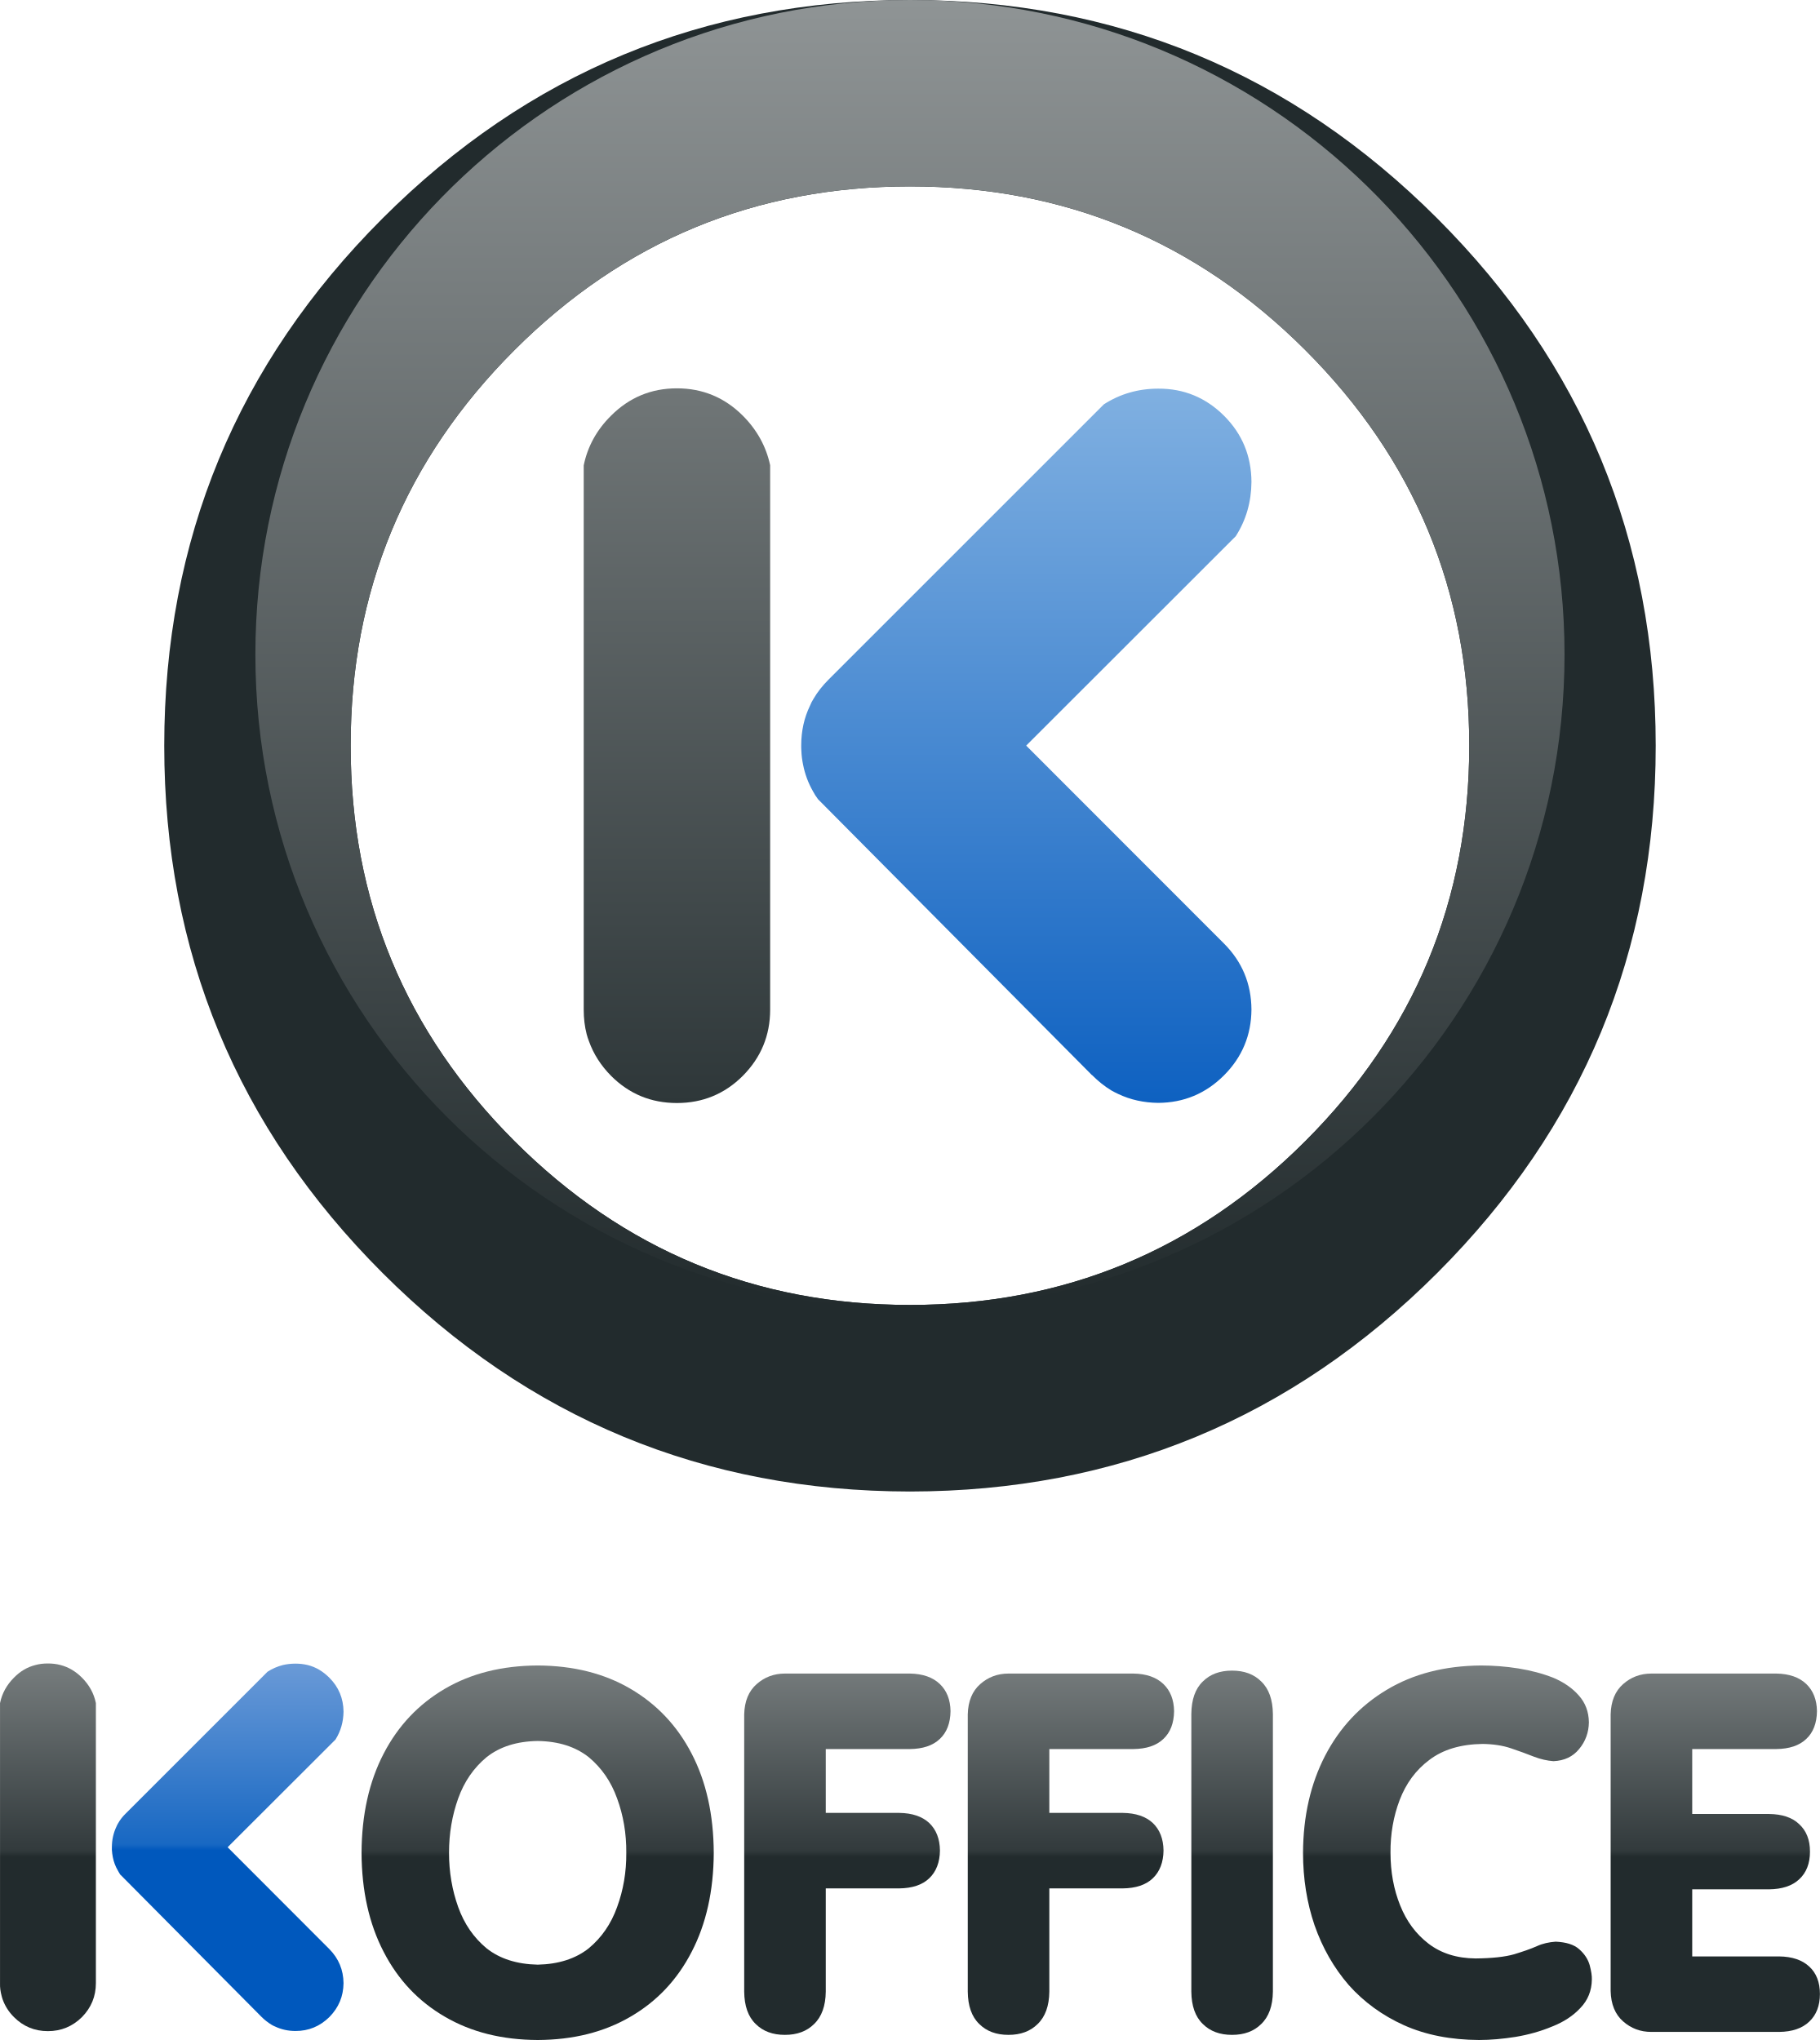
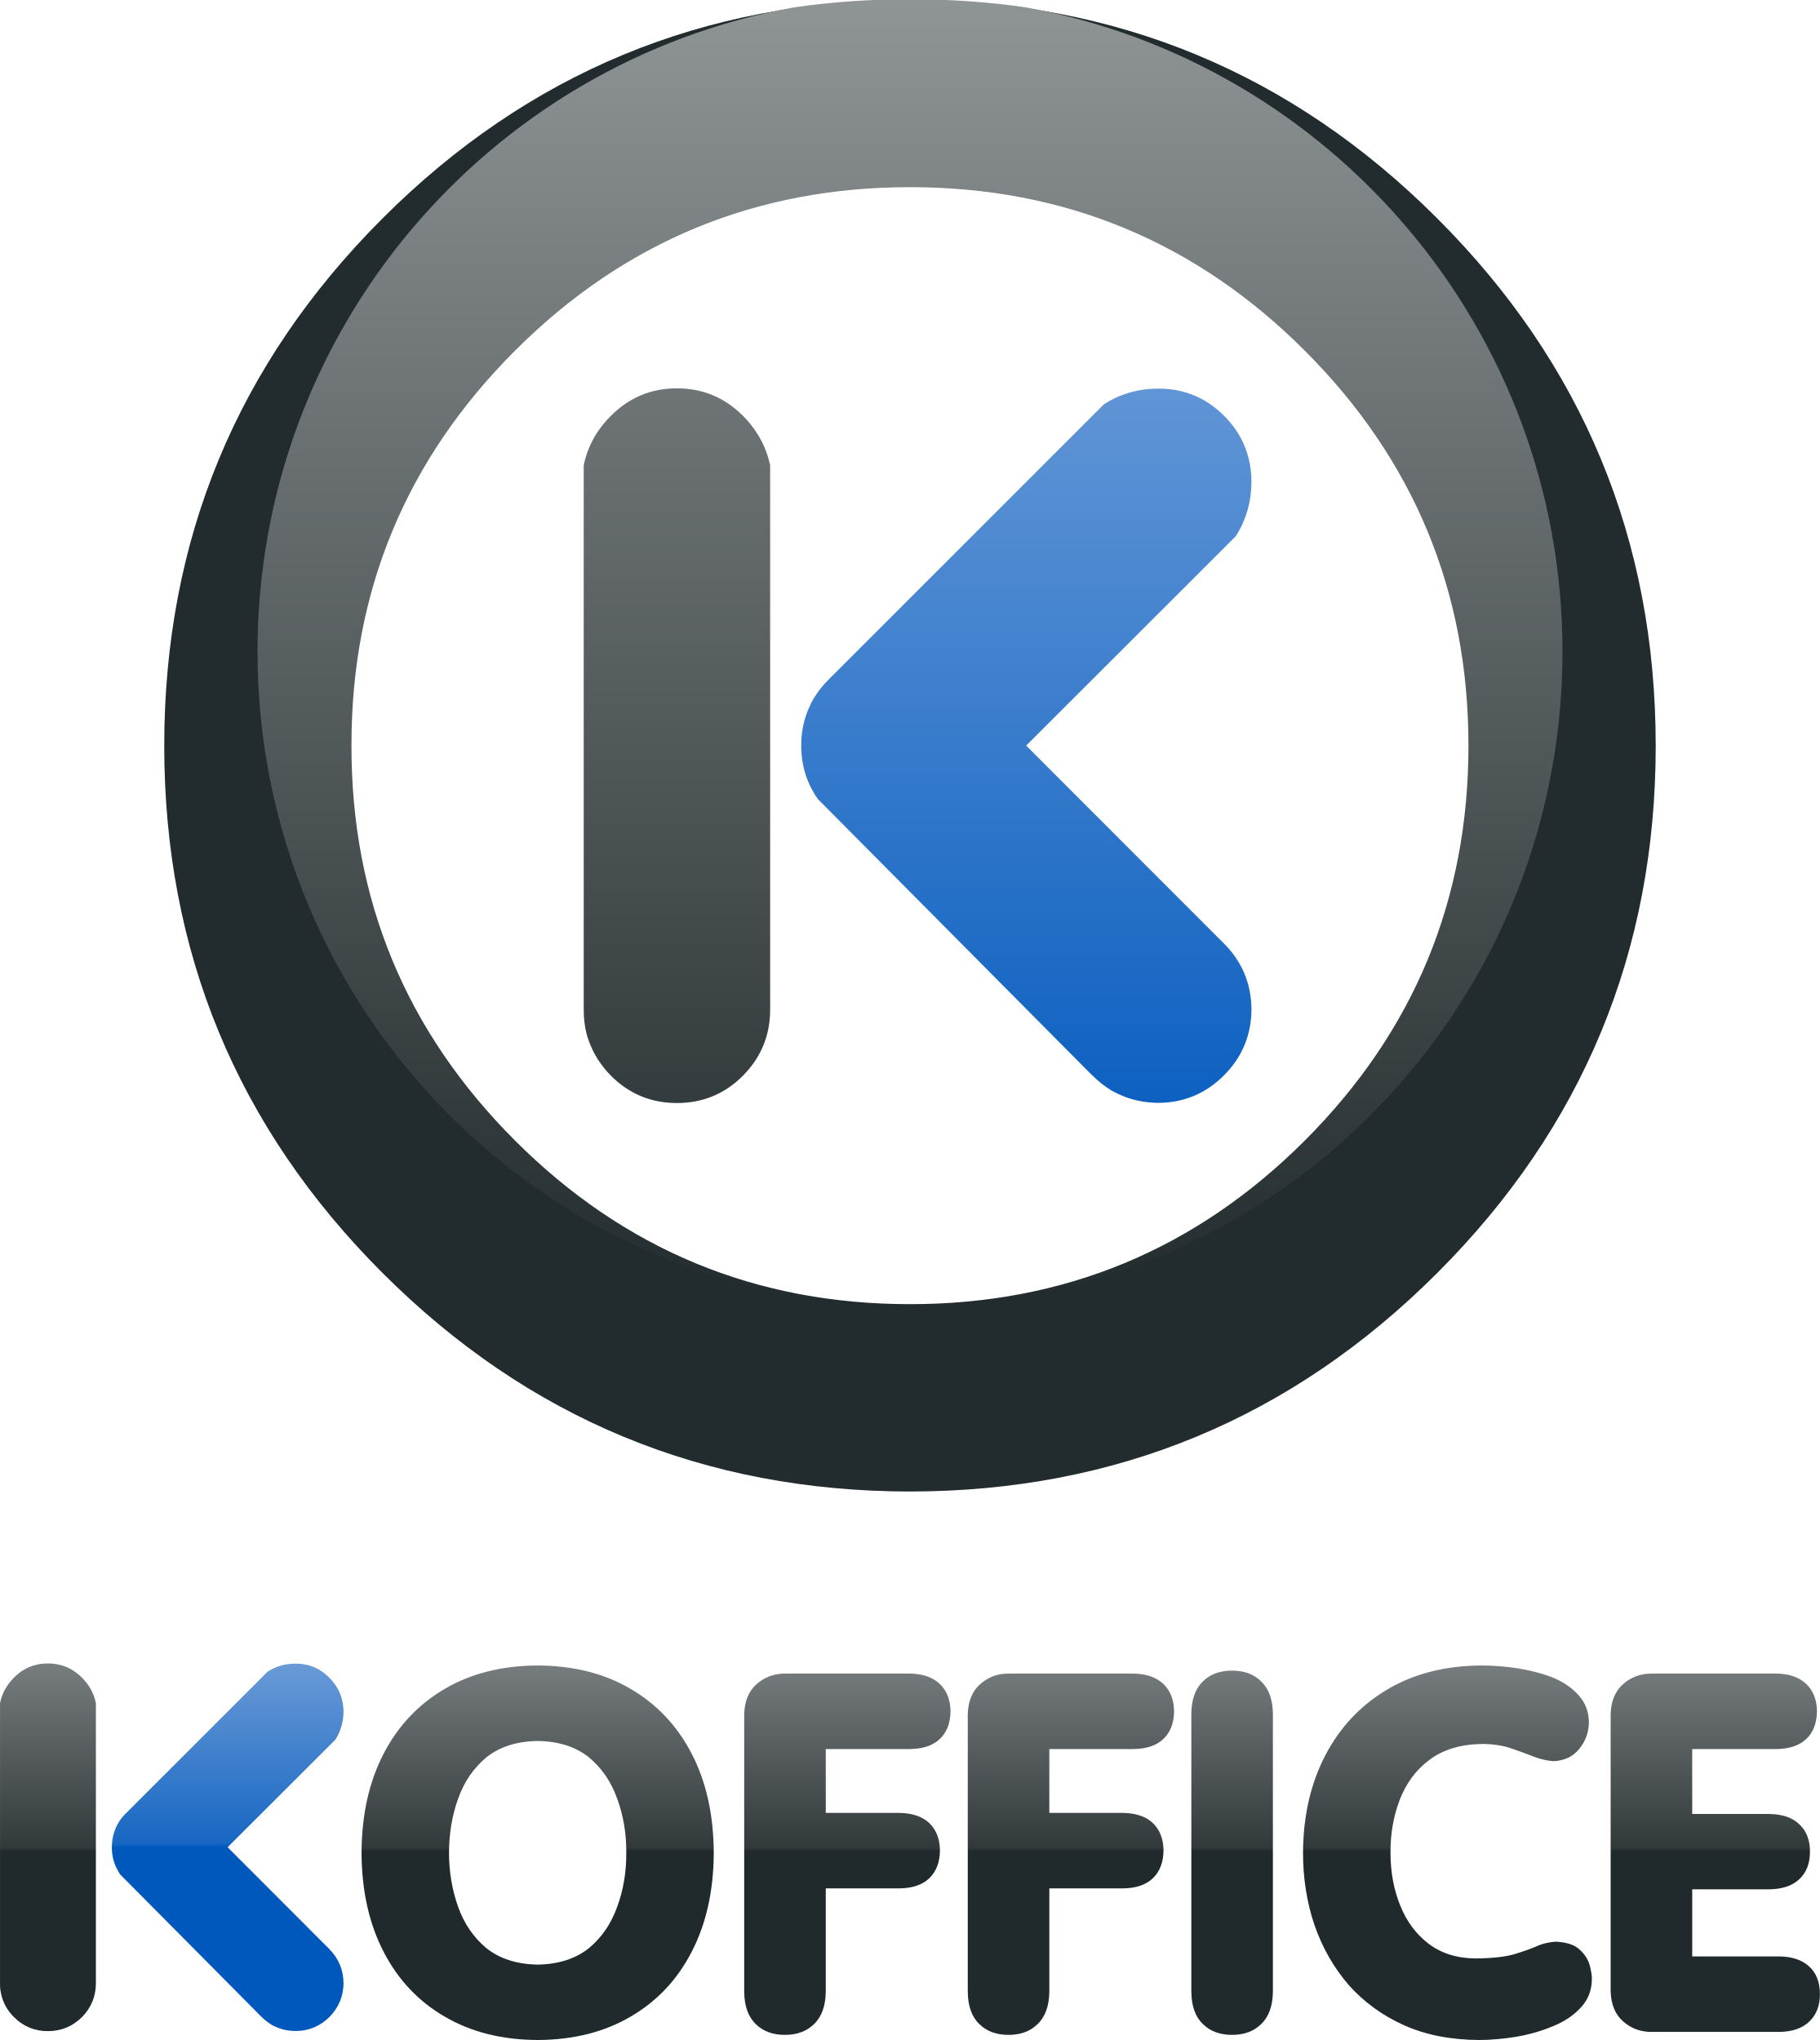
<svg xmlns="http://www.w3.org/2000/svg" xmlns:xlink="http://www.w3.org/1999/xlink" version="1.1" id="Layer_1" width="585.473" height="656.388" viewBox="0 0 585.473 656.388" overflow="visible" enable-background="new 0 0 585.473 656.388" xml:space="preserve">
  <defs id="defs28">
-     <linearGradient id="linearGradient3547">
-       <stop style="stop-color:#777d7e;stop-opacity:1" offset="0" id="stop3549" />
-       <stop id="stop3551" offset="0.493" style="stop-color:#323a3c;stop-opacity:1" />
-       <stop style="stop-color:#222b2d;stop-opacity:1" offset="0.51" id="stop3553" />
-       <stop style="stop-color:#222b2d;stop-opacity:1" offset="1" id="stop3555" />
+     <linearGradient id="linearGradient3367">
+       <stop id="stop3369" offset="0" style="stop-color:#0058bd;stop-opacity:1" />
+       <stop style="stop-color:#0058bd;stop-opacity:1" offset="0.5" id="stop3371" />
+       <stop style="stop-color:#1767c3;stop-opacity:1" offset="0.51" id="stop3373" />
+       <stop id="stop3375" offset="1" style="stop-color:#6a9ad7;stop-opacity:1" />
    </linearGradient>
-     <linearGradient gradientUnits="userSpaceOnUse" y2="656.679" x2="608.497" y1="533.843" x1="608.497" id="linearGradient3571" xlink:href="#linearGradient3565" />
-     <linearGradient gradientTransform="matrix(1.065147,0,0,1.065147,578.5521,109.0921)" gradientUnits="userSpaceOnUse" y2="-139.447" x2="-268.33" y1="293.098" x1="-268.33" id="linearGradient3488" xlink:href="#linearGradient3482" />
-     <linearGradient y2="-160" x2="292.741" y1="319.908" x1="292.741" gradientTransform="translate(0,100)" gradientUnits="userSpaceOnUse" id="linearGradient3467" xlink:href="#linearGradient3207" />
-     <linearGradient gradientTransform="translate(0,100)" y2="-160" x2="292.741" y1="319.908" x1="292.741" gradientUnits="userSpaceOnUse" id="linearGradient3459" xlink:href="#linearGradient3207" />
-     <linearGradient gradientUnits="userSpaceOnUse" y2="-160" x2="292.741" y1="319.908" x1="292.741" id="linearGradient3213" xlink:href="#linearGradient3207" />
-     <linearGradient id="linearGradient3191">
-       <stop id="stop3193" offset="0" style="stop-color:#3e4547;stop-opacity:1;" />
-       <stop id="stop3195" offset="1" style="stop-color:#3e4547;stop-opacity:0;" />
+     <linearGradient id="linearGradient3353">
+       <stop style="stop-color:#20292b;stop-opacity:1" offset="0" id="stop3355" />
+       <stop id="stop3363" offset="0.5" style="stop-color:#20292b;stop-opacity:1" />
+       <stop id="stop3361" offset="0.51" style="stop-color:#31393b;stop-opacity:1" />
+       <stop style="stop-color:#787d7f;stop-opacity:1" offset="1" id="stop3357" />
    </linearGradient>
-     <linearGradient id="linearGradient3207">
-       <stop id="stop3209" offset="0" style="stop-color:#283133;stop-opacity:1" />
-       <stop id="stop3211" offset="1" style="stop-color:#8f9495;stop-opacity:1" />
+     <linearGradient id="linearGradient3314">
+       <stop style="stop-color:#0e61c1;stop-opacity:1" offset="0" id="stop3316" />
+       <stop style="stop-color:#6095d6;stop-opacity:1" offset="1" id="stop3318" />
    </linearGradient>
-     <linearGradient id="linearGradient3482">
-       <stop id="stop3484" offset="0" style="stop-color:#222b2d;stop-opacity:1" />
-       <stop id="stop3486" offset="1" style="stop-color:#8f9495;stop-opacity:1" />
+     <linearGradient id="linearGradient3292">
+       <stop style="stop-color:#8f9495;stop-opacity:1" offset="0" id="stop3294" />
+       <stop style="stop-color:#222b2d;stop-opacity:1" offset="1" id="stop3296" />
    </linearGradient>
-     <linearGradient id="linearGradient3493">
-       <stop id="stop3495" offset="0" style="stop-color:#707677;stop-opacity:1" />
-       <stop id="stop3497" offset="1" style="stop-color:#2e3739;stop-opacity:1" />
-     </linearGradient>
-     <linearGradient id="linearGradient3505">
-       <stop id="stop3507" offset="0" style="stop-color:#0e61c1;stop-opacity:1" />
-       <stop id="stop3509" offset="1" style="stop-color:#80b0e1;stop-opacity:1" />
-     </linearGradient>
-     <linearGradient id="linearGradient3565">
-       <stop id="stop3567" offset="0" style="stop-color:#777d7e;stop-opacity:1" />
-       <stop style="stop-color:#323a3c;stop-opacity:1" offset="0.493" id="stop3583" />
-       <stop id="stop3585" offset="0.51" style="stop-color:#222b2d;stop-opacity:1" />
-       <stop id="stop3569" offset="1" style="stop-color:#222b2d;stop-opacity:0;" />
-     </linearGradient>
-     <linearGradient id="linearGradient3613">
-       <stop style="stop-color:#0058bd;stop-opacity:1" offset="0" id="stop3615" />
-       <stop id="stop3617" offset="0.493" style="stop-color:#0058bd;stop-opacity:1" />
-       <stop style="stop-color:#1868c3;stop-opacity:1" offset="0.51" id="stop3619" />
-       <stop style="stop-color:#6a9ad7;stop-opacity:1" offset="1" id="stop3621" />
-     </linearGradient>
-     <linearGradient xlink:href="#linearGradient3482" id="linearGradient2696" gradientUnits="userSpaceOnUse" gradientTransform="matrix(1.065147,0,0,1.065147,-33.92727,87.96376)" x1="-268.337" y1="292.978" x2="-268.337" y2="-102.42" />
-     <linearGradient xlink:href="#linearGradient3613" id="linearGradient2712" gradientUnits="userSpaceOnUse" x1="73.254" y1="653.49" x2="73.254" y2="535.286" gradientTransform="translate(-612.4794,-21.12836)" />
-     <linearGradient xlink:href="#linearGradient3493" id="linearGradient2715" gradientUnits="userSpaceOnUse" x1="217.771" y1="124.95" x2="217.771" y2="354.908" gradientTransform="translate(-612.4794,-21.12836)" />
-     <linearGradient xlink:href="#linearGradient3505" id="linearGradient2718" gradientUnits="userSpaceOnUse" x1="324.157" y1="356.804" x2="324.157" y2="125.457" gradientTransform="translate(-612.4794,-21.12836)" />
-     <linearGradient xlink:href="#linearGradient3482" id="linearGradient3504" gradientUnits="userSpaceOnUse" x1="502.151" y1="419.75" x2="502.151" y2="1.409" gradientTransform="matrix(1.006734,0,0,1.006734,-212.7914,-1.418043)" />
-     <linearGradient xlink:href="#linearGradient3547" id="linearGradient3522" x1="277.882" y1="535.236" x2="277.882" y2="657.295" gradientUnits="userSpaceOnUse" />
-     <linearGradient xlink:href="#linearGradient3565" id="linearGradient3524" gradientUnits="userSpaceOnUse" x1="608.497" y1="533.843" x2="608.497" y2="656.679" />
-     <linearGradient xlink:href="#linearGradient3565" id="linearGradient3527" gradientUnits="userSpaceOnUse" x1="608.497" y1="533.843" x2="608.497" y2="656.679" gradientTransform="translate(-612.4794,-21.12836)" />
-     <linearGradient xlink:href="#linearGradient3565" id="linearGradient3530" gradientUnits="userSpaceOnUse" x1="608.497" y1="533.843" x2="608.497" y2="656.679" gradientTransform="translate(-612.4794,-21.12836)" />
-     <linearGradient xlink:href="#linearGradient3565" id="linearGradient3533" gradientUnits="userSpaceOnUse" x1="608.497" y1="533.843" x2="608.497" y2="656.679" gradientTransform="translate(-612.4794,-21.12836)" />
-     <linearGradient xlink:href="#linearGradient3565" id="linearGradient3536" gradientUnits="userSpaceOnUse" x1="396.374" y1="537.535" x2="396.374" y2="654.738" gradientTransform="translate(-612.4794,-21.12836)" />
-     <linearGradient xlink:href="#linearGradient3565" id="linearGradient3539" gradientUnits="userSpaceOnUse" x1="608.497" y1="533.843" x2="608.497" y2="656.679" gradientTransform="translate(-612.4794,-21.12836)" />
-     <linearGradient xlink:href="#linearGradient3565" id="linearGradient3542" gradientUnits="userSpaceOnUse" x1="608.497" y1="533.843" x2="608.497" y2="656.679" gradientTransform="translate(-612.4794,-21.12836)" />
-     <linearGradient xlink:href="#linearGradient3565" id="linearGradient3545" gradientUnits="userSpaceOnUse" x1="608.497" y1="533.843" x2="608.497" y2="656.679" gradientTransform="translate(-612.4794,-21.12836)" />
-     <linearGradient xlink:href="#linearGradient3505" id="linearGradient3563" x1="303.46" y1="354.86" x2="303.46" y2="125.05" gradientUnits="userSpaceOnUse" />
-     <linearGradient xlink:href="#linearGradient3493" id="linearGradient3572" x1="217.771" y1="124.95" x2="217.771" y2="354.908" gradientUnits="userSpaceOnUse" />
-     <linearGradient xlink:href="#linearGradient3613" id="linearGradient3580" x1="86.482" y1="653.767" x2="86.482" y2="535.286" gradientUnits="userSpaceOnUse" />
+     <linearGradient xlink:href="#linearGradient3292" id="linearGradient3312" x1="294.961" y1="-0.006" x2="294.961" y2="421.222" gradientUnits="userSpaceOnUse" />
+     <linearGradient xlink:href="#linearGradient3314" id="linearGradient3320" x1="317.724" y1="353.604" x2="317.724" y2="125.048" gradientUnits="userSpaceOnUse" />
+     <linearGradient xlink:href="#linearGradient3292" id="linearGradient3322" gradientUnits="userSpaceOnUse" x1="292.75" y1="-2.8303274e-14" x2="292.75" y2="420.031" gradientTransform="translate(-1.1012705e-5,7.1270215e-8)" />
+     <linearGradient xlink:href="#linearGradient3292" id="linearGradient3332" x1="292.75" y1="7.1270186e-08" x2="292.75" y2="420.031" gradientUnits="userSpaceOnUse" />
+     <linearGradient xlink:href="#linearGradient3353" id="linearGradient3359" x1="232.977" y1="656.388" x2="232.977" y2="534.974" gradientUnits="userSpaceOnUse" />
+     <linearGradient xlink:href="#linearGradient3367" id="linearGradient3365" x1="68.39" y1="653.49" x2="68.39" y2="535.186" gradientUnits="userSpaceOnUse" />
  </defs>
  <path style="fill:#222b2d;fill-opacity:1" id="path5" d="M 532.645,239.954 C 532.645,173.681 509.204,117.103 462.373,70.272 C 415.542,23.441 358.964,0 292.741,0 C 226.467,0 169.89,23.441 123.059,70.272 C 76.227,117.103 52.837,173.681 52.837,239.954 C 52.837,306.178 76.228,362.755 123.059,409.586 C 169.89,456.418 226.468,479.858 292.741,479.908 C 358.964,479.858 415.541,456.417 462.372,409.586 C 509.203,362.755 532.645,306.178 532.645,239.954 L 532.645,239.954 z M 292.741,59.976 C 342.37,59.976 384.804,77.519 419.94,112.655 C 455.076,147.791 472.669,190.224 472.669,239.904 C 472.669,289.584 455.076,332.017 419.94,367.153 C 384.804,402.289 342.371,419.882 292.741,419.882 C 243.061,419.882 200.628,402.289 165.492,367.153 C 130.356,332.017 112.763,289.584 112.813,239.904 C 112.763,190.224 130.356,147.791 165.492,112.655 C 200.627,77.519 243.061,59.976 292.741,59.976 L 292.741,59.976 z" />
-   <path style="fill:url(#linearGradient3563);fill-opacity:1" id="path7" d="M 355.115,130.098 L 266.651,218.562 C 266.651,218.562 266.651,218.562 266.601,218.612 C 264.652,220.561 263.002,222.61 261.703,224.86 C 261.253,225.56 260.903,226.259 260.603,227.009 C 258.704,230.907 257.754,235.206 257.754,239.854 C 257.754,240.404 257.754,241.004 257.804,241.554 C 257.854,243.103 258.054,244.602 258.354,246.052 C 258.954,249.101 260.003,251.9 261.502,254.549 C 261.952,255.399 262.502,256.298 263.151,257.148 L 351.265,345.913 L 351.315,345.913 C 351.315,345.913 351.315,345.913 351.365,345.963 C 353.314,347.912 355.364,349.562 357.613,350.911 C 358.312,351.31 359.012,351.66 359.762,352.01 C 363.66,353.86 367.958,354.81 372.607,354.86 C 380.853,354.81 387.901,351.861 393.749,346.013 C 399.597,340.165 402.545,333.068 402.596,324.822 C 402.545,316.525 399.597,309.428 393.749,303.58 C 393.699,303.53 393.699,303.53 393.699,303.53 L 330.124,239.905 L 397.547,172.532 C 400.896,167.284 402.545,161.486 402.596,155.039 C 402.545,146.742 399.647,139.645 393.799,133.797 C 387.951,127.949 380.854,125.001 372.608,125.051 C 366.161,125.05 360.313,126.75 355.115,130.098 L 355.115,130.098 z" />
-   <path style="fill:url(#linearGradient3572);fill-opacity:1" id="path9" d="M 187.783,149.74 L 187.783,149.69 L 187.783,324.77 C 187.783,324.82 187.783,324.82 187.783,324.87 C 187.783,327.619 188.083,330.267 188.733,332.766 C 188.933,333.516 189.183,334.316 189.483,335.066 C 190.932,339.114 193.281,342.812 196.58,346.161 C 202.428,352.009 209.475,354.908 217.771,354.908 C 226.018,354.908 233.115,352.009 238.963,346.161 C 244.811,340.264 247.759,333.167 247.759,324.87 C 247.759,324.82 247.759,324.82 247.759,324.77 L 247.759,149.69 C 246.459,143.642 243.51,138.294 238.963,133.746 C 233.115,127.898 226.018,124.95 217.771,124.95 C 209.475,124.95 202.427,127.899 196.58,133.746 C 191.981,138.295 189.032,143.643 187.783,149.74 L 187.783,149.74 z" />
-   <path style="fill:url(#linearGradient3580);fill-opacity:1" id="path11" d="M 95.07,535.286 C 93.671,535.286 92.321,535.435 91.022,535.735 C 89.272,536.185 87.623,536.885 86.074,537.884 L 40.542,583.416 L 40.592,583.416 L 40.542,583.416 C 39.493,584.415 38.643,585.515 37.993,586.664 C 37.793,587.015 37.593,587.364 37.443,587.764 C 36.493,589.763 35.993,591.962 35.993,594.362 C 35.993,594.612 35.993,594.912 35.993,595.212 C 36.043,596.012 36.143,596.812 36.293,597.561 C 36.593,599.111 37.143,600.56 37.942,601.91 C 38.192,602.36 38.442,602.809 38.742,603.26 L 38.792,603.26 L 84.124,648.942 L 84.124,648.892 L 84.124,648.942 C 85.124,649.942 86.223,650.792 87.373,651.491 C 87.723,651.691 88.073,651.891 88.473,652.041 C 90.473,652.991 92.672,653.49 95.071,653.49 C 99.319,653.49 102.918,651.991 105.967,648.992 C 108.966,645.943 110.465,642.345 110.515,638.096 C 110.465,633.848 108.966,630.2 105.967,627.151 L 105.917,627.101 L 73.23,594.364 L 107.916,559.728 C 109.615,557.029 110.465,554.03 110.515,550.731 C 110.465,546.483 108.966,542.835 105.967,539.835 C 103.918,537.786 101.619,536.387 98.97,535.736 C 97.719,535.436 96.419,535.286 95.07,535.286 L 95.07,535.286 z" />
-   <g id="g3507" style="fill-opacity:1;fill:url(#linearGradient3522)">
-     <path d="M 26.347,539.784 C 24.298,537.735 21.999,536.386 19.45,535.735 C 18.151,535.385 16.802,535.236 15.402,535.236 C 14.003,535.236 12.653,535.385 11.404,535.735 C 8.805,536.385 6.506,537.735 4.507,539.784 C 2.158,542.133 0.659,544.832 0.009,547.98 L 0.009,638.094 C -0.041,639.493 0.159,640.843 0.509,642.143 C 0.609,642.542 0.709,642.943 0.859,643.342 C 1.609,645.441 2.808,647.34 4.507,649.039 C 7.506,652.038 11.154,653.538 15.403,653.538 C 19.652,653.538 23.3,652.038 26.349,649.039 C 29.348,645.99 30.847,642.342 30.847,638.094 L 30.847,547.98 C 30.196,544.832 28.696,542.133 26.347,539.784 L 26.347,539.784 z" id="path13" style="fill:url(#linearGradient3522);fill-opacity:1.0" />
-     <path d="M 581.075,541.833 C 578.825,539.685 575.577,538.534 571.429,538.484 L 531.245,538.484 C 527.696,538.484 524.697,539.633 522.148,541.882 C 519.599,544.132 518.25,547.38 518.149,551.628 L 518.149,640.643 C 518.25,644.892 519.599,648.14 522.148,650.389 C 524.697,652.638 527.696,653.787 531.245,653.787 L 572.378,653.787 C 576.526,653.737 579.775,652.638 582.024,650.489 C 584.323,648.34 585.472,645.341 585.472,641.593 C 585.472,637.794 584.323,634.845 582.024,632.746 C 579.775,630.646 576.526,629.547 572.378,629.497 L 544.39,629.497 L 544.39,607.906 L 569.13,607.906 C 573.278,607.855 576.526,606.806 578.776,604.707 C 581.126,602.558 582.275,599.56 582.275,595.761 C 582.275,592.013 581.126,589.064 578.776,586.914 C 576.527,584.766 573.279,583.716 569.13,583.666 L 544.39,583.666 L 544.39,562.774 L 571.429,562.774 C 575.577,562.723 578.825,561.674 581.075,559.525 C 583.324,557.425 584.473,554.427 584.523,550.579 C 584.474,546.932 583.324,543.982 581.075,541.833 L 581.075,541.833 z" id="path15" style="fill:url(#linearGradient3522);fill-opacity:1.0" />
-     <path d="M 499.707,539.834 C 496.259,538.484 492.51,537.485 488.462,536.835 C 484.413,536.186 480.365,535.886 476.366,535.886 C 464.721,535.986 454.625,538.585 446.079,543.733 C 437.582,548.831 430.984,555.879 426.286,564.924 C 421.639,573.921 419.239,584.317 419.189,596.161 C 419.189,604.508 420.438,612.255 422.887,619.452 C 425.436,626.749 429.085,633.146 433.883,638.694 C 438.731,644.142 444.679,648.49 451.676,651.639 C 458.723,654.787 466.77,656.337 475.816,656.387 C 479.515,656.387 483.414,656.036 487.562,655.387 C 491.709,654.688 495.659,653.588 499.357,652.038 C 503.055,650.589 506.104,648.59 508.454,646.041 C 510.803,643.592 512.053,640.543 512.102,636.944 C 512.152,635.745 511.902,634.195 511.402,632.296 C 510.852,630.397 509.753,628.697 508.053,627.198 C 506.404,625.698 503.855,624.899 500.456,624.749 C 498.307,624.899 496.258,625.349 494.408,626.198 C 492.509,627.048 490.06,627.897 487.111,628.798 C 484.162,629.648 480.013,630.097 474.716,630.148 C 468.668,630.097 463.62,628.499 459.571,625.4 C 455.523,622.3 452.474,618.203 450.425,613.054 C 448.376,607.956 447.326,602.309 447.326,596.16 C 447.276,590.113 448.276,584.415 450.275,579.167 C 452.324,573.819 455.472,569.521 459.821,566.272 C 464.219,562.923 469.917,561.224 476.965,561.125 C 480.363,561.175 483.412,561.624 486.061,562.524 C 488.71,563.423 491.209,564.323 493.458,565.222 C 495.657,566.072 497.756,566.522 499.755,566.672 C 503.254,566.522 506.003,565.222 508.002,562.774 C 510.051,560.325 511.101,557.425 511.15,554.177 C 511.1,550.728 510.001,547.879 507.902,545.531 C 505.854,543.183 503.106,541.283 499.707,539.834 L 499.707,539.834 z" id="path17" style="fill:url(#linearGradient3522);fill-opacity:1.0" />
-     <path d="M 409.493,551.479 C 409.443,546.88 408.194,543.382 405.745,541.033 C 403.395,538.684 400.247,537.535 396.349,537.535 C 392.451,537.535 389.302,538.684 386.953,541.033 C 384.504,543.383 383.305,546.881 383.255,551.479 L 383.255,640.843 C 383.305,645.391 384.504,648.89 386.953,651.239 C 389.303,653.589 392.451,654.738 396.349,654.738 C 400.247,654.738 403.396,653.589 405.745,651.239 C 408.194,648.89 409.443,645.391 409.493,640.843 L 409.493,551.479 L 409.493,551.479 z" id="path19" style="fill:url(#linearGradient3522);fill-opacity:1.0" />
-     <path d="M 374.258,541.833 C 372.009,539.685 368.76,538.534 364.612,538.484 L 324.428,538.484 C 320.879,538.484 317.88,539.633 315.331,541.882 C 312.782,544.132 311.433,547.38 311.333,551.628 L 311.333,640.843 C 311.383,645.391 312.582,648.89 315.031,651.239 C 317.38,653.589 320.529,654.738 324.427,654.738 C 328.325,654.738 331.474,653.589 333.823,651.239 C 336.272,648.89 337.522,645.391 337.572,640.843 L 337.572,607.607 L 361.213,607.607 C 365.361,607.556 368.609,606.507 370.859,604.358 C 373.109,602.209 374.258,599.21 374.308,595.412 C 374.258,591.663 373.109,588.715 370.859,586.565 C 368.61,584.465 365.362,583.367 361.213,583.316 L 337.572,583.316 L 337.572,562.775 L 364.611,562.775 C 368.759,562.724 372.008,561.675 374.257,559.526 C 376.506,557.426 377.655,554.428 377.705,550.58 C 377.656,546.932 376.507,543.982 374.258,541.833 L 374.258,541.833 z" id="path21" style="fill:url(#linearGradient3522);fill-opacity:1.0" />
-     <path d="M 302.336,541.833 C 300.087,539.685 296.839,538.534 292.69,538.484 L 252.506,538.484 C 248.957,538.484 245.959,539.633 243.409,541.882 C 240.86,544.132 239.511,547.38 239.411,551.628 L 239.411,640.843 C 239.461,645.391 240.661,648.89 243.109,651.239 C 245.458,653.589 248.607,654.738 252.505,654.738 C 256.403,654.738 259.552,653.589 261.901,651.239 C 264.35,648.89 265.6,645.391 265.65,640.843 L 265.65,607.607 L 289.291,607.607 C 293.439,607.556 296.687,606.507 298.937,604.358 C 301.187,602.209 302.335,599.21 302.386,595.412 C 302.335,591.663 301.186,588.715 298.937,586.565 C 296.688,584.465 293.439,583.367 289.291,583.316 L 265.65,583.316 L 265.65,562.775 L 292.689,562.775 C 296.837,562.724 300.085,561.675 302.335,559.526 C 304.584,557.426 305.734,554.428 305.784,550.58 C 305.735,546.932 304.585,543.982 302.336,541.833 L 302.336,541.833 z" id="path23" style="fill:url(#linearGradient3522);fill-opacity:1.0" />
-     <path d="M 222.519,564.274 C 217.871,555.278 211.274,548.331 202.827,543.382 C 194.38,538.433 184.434,535.935 172.989,535.885 C 161.493,535.935 151.548,538.434 143.101,543.382 C 134.654,548.33 128.057,555.278 123.409,564.274 C 118.761,573.22 116.362,583.866 116.312,596.161 C 116.362,608.406 118.761,619.053 123.409,627.999 C 128.057,637.045 134.655,643.992 143.101,648.891 C 151.548,653.839 161.494,656.338 172.989,656.388 C 184.434,656.338 194.38,653.839 202.827,648.891 C 211.274,643.993 217.871,637.045 222.519,627.999 C 227.167,619.053 229.566,608.406 229.616,596.161 C 229.566,583.866 227.167,573.221 222.519,564.274 L 222.519,564.274 z M 189.382,565.374 C 193.53,568.822 196.579,573.221 198.528,578.669 C 200.527,584.116 201.527,589.914 201.477,596.161 C 201.527,602.359 200.527,608.157 198.528,613.604 C 196.579,619.052 193.53,623.45 189.382,626.899 C 185.134,630.248 179.686,631.997 172.989,632.147 C 166.241,631.997 160.794,630.248 156.545,626.899 C 152.397,623.45 149.348,619.052 147.399,613.604 C 145.45,608.157 144.45,602.359 144.45,596.161 C 144.45,589.914 145.45,584.116 147.399,578.669 C 149.348,573.221 152.397,568.822 156.545,565.374 C 160.794,562.025 166.241,560.276 172.989,560.176 C 179.686,560.276 185.134,562.025 189.382,565.374 L 189.382,565.374 z" id="path25" style="fill:url(#linearGradient3522);fill-opacity:1.0" />
+   <path style="fill:url(#linearGradient3320);fill-opacity:1.0" id="path7" d="M 355.115,130.098 L 266.651,218.562 C 266.651,218.562 266.651,218.562 266.601,218.612 C 264.652,220.561 263.002,222.61 261.703,224.86 C 261.253,225.56 260.903,226.259 260.603,227.009 C 258.704,230.907 257.754,235.206 257.754,239.854 C 257.754,240.404 257.754,241.004 257.804,241.554 C 257.854,243.103 258.054,244.602 258.354,246.052 C 258.954,249.101 260.003,251.9 261.502,254.549 C 261.952,255.399 262.502,256.298 263.151,257.148 L 351.265,345.913 L 351.315,345.913 C 351.315,345.913 351.315,345.913 351.365,345.963 C 353.314,347.912 355.364,349.562 357.613,350.911 C 358.312,351.31 359.012,351.66 359.762,352.01 C 363.66,353.86 367.958,354.81 372.607,354.86 C 380.853,354.81 387.901,351.861 393.749,346.013 C 399.597,340.165 402.545,333.068 402.596,324.822 C 402.545,316.525 399.597,309.428 393.749,303.58 C 393.699,303.53 393.699,303.53 393.699,303.53 L 330.124,239.905 L 397.547,172.532 C 400.896,167.284 402.545,161.486 402.596,155.039 C 402.545,146.742 399.647,139.645 393.799,133.797 C 387.951,127.949 380.854,125.001 372.608,125.051 C 366.161,125.05 360.313,126.75 355.115,130.098 L 355.115,130.098 z" />
+   <path style="fill:url(#linearGradient3312)" id="path9" d="M 187.783,149.74 L 187.783,149.69 L 187.783,324.77 C 187.783,324.82 187.783,324.82 187.783,324.87 C 187.783,327.619 188.083,330.267 188.733,332.766 C 188.933,333.516 189.183,334.316 189.483,335.066 C 190.932,339.114 193.281,342.812 196.58,346.161 C 202.428,352.009 209.475,354.908 217.771,354.908 C 226.018,354.908 233.115,352.009 238.963,346.161 C 244.811,340.264 247.759,333.167 247.759,324.87 C 247.759,324.82 247.759,324.82 247.759,324.77 L 247.759,149.69 C 246.459,143.642 243.51,138.294 238.963,133.746 C 233.115,127.898 226.018,124.95 217.771,124.95 C 209.475,124.95 202.427,127.899 196.58,133.746 C 191.981,138.295 189.032,143.643 187.783,149.74 L 187.783,149.74 z" />
+   <path style="fill:url(#linearGradient3365)" id="path11" d="M 95.07,535.286 C 93.671,535.286 92.321,535.435 91.022,535.735 C 89.272,536.185 87.623,536.885 86.074,537.884 L 40.542,583.416 L 40.592,583.416 L 40.542,583.416 C 39.493,584.415 38.643,585.515 37.993,586.664 C 37.793,587.015 37.593,587.364 37.443,587.764 C 36.493,589.763 35.993,591.962 35.993,594.362 C 35.993,594.612 35.993,594.912 35.993,595.212 C 36.043,596.012 36.143,596.812 36.293,597.561 C 36.593,599.111 37.143,600.56 37.942,601.91 C 38.192,602.36 38.442,602.809 38.742,603.26 L 38.792,603.26 L 84.124,648.942 L 84.124,648.892 L 84.124,648.942 C 85.124,649.942 86.223,650.792 87.373,651.491 C 87.723,651.691 88.073,651.891 88.473,652.041 C 90.473,652.991 92.672,653.49 95.071,653.49 C 99.319,653.49 102.918,651.991 105.967,648.992 C 108.966,645.943 110.465,642.345 110.515,638.096 C 110.465,633.848 108.966,630.2 105.967,627.151 L 105.917,627.101 L 73.23,594.364 L 107.916,559.728 C 109.615,557.029 110.465,554.03 110.515,550.731 C 110.465,546.483 108.966,542.835 105.967,539.835 C 103.918,537.786 101.619,536.387 98.97,535.736 C 97.719,535.436 96.419,535.286 95.07,535.286 L 95.07,535.286 z" />
+   <g id="g3334" style="fill-opacity:1;stroke:none;fill:url(#linearGradient3359)">
+     <path d="M 26.347,539.784 C 24.298,537.735 21.999,536.386 19.45,535.735 C 18.151,535.385 16.802,535.236 15.402,535.236 C 14.003,535.236 12.653,535.385 11.404,535.735 C 8.805,536.385 6.506,537.735 4.507,539.784 C 2.158,542.133 0.659,544.832 0.009,547.98 L 0.009,638.094 C -0.041,639.493 0.159,640.843 0.509,642.143 C 0.609,642.542 0.709,642.943 0.859,643.342 C 1.609,645.441 2.808,647.34 4.507,649.039 C 7.506,652.038 11.154,653.538 15.403,653.538 C 19.652,653.538 23.3,652.038 26.349,649.039 C 29.348,645.99 30.847,642.342 30.847,638.094 L 30.847,547.98 C 30.196,544.832 28.696,542.133 26.347,539.784 L 26.347,539.784 z" id="path13" style="fill:url(#linearGradient3359);fill-opacity:1;stroke:none" />
+     <path d="M 581.075,541.833 C 578.825,539.685 575.577,538.534 571.429,538.484 L 531.245,538.484 C 527.696,538.484 524.697,539.633 522.148,541.882 C 519.599,544.132 518.25,547.38 518.149,551.628 L 518.149,640.643 C 518.25,644.892 519.599,648.14 522.148,650.389 C 524.697,652.638 527.696,653.787 531.245,653.787 L 572.378,653.787 C 576.526,653.737 579.775,652.638 582.024,650.489 C 584.323,648.34 585.472,645.341 585.472,641.593 C 585.472,637.794 584.323,634.845 582.024,632.746 C 579.775,630.646 576.526,629.547 572.378,629.497 L 544.39,629.497 L 544.39,607.906 L 569.13,607.906 C 573.278,607.855 576.526,606.806 578.776,604.707 C 581.126,602.558 582.275,599.56 582.275,595.761 C 582.275,592.013 581.126,589.064 578.776,586.914 C 576.527,584.766 573.279,583.716 569.13,583.666 L 544.39,583.666 L 544.39,562.774 L 571.429,562.774 C 575.577,562.723 578.825,561.674 581.075,559.525 C 583.324,557.425 584.473,554.427 584.523,550.579 C 584.474,546.932 583.324,543.982 581.075,541.833 L 581.075,541.833 z" id="path15" style="fill:url(#linearGradient3359);fill-opacity:1;stroke:none" />
+     <path d="M 499.707,539.834 C 496.259,538.484 492.51,537.485 488.462,536.835 C 484.413,536.186 480.365,535.886 476.366,535.886 C 464.721,535.986 454.625,538.585 446.079,543.733 C 437.582,548.831 430.984,555.879 426.286,564.924 C 421.639,573.921 419.239,584.317 419.189,596.161 C 419.189,604.508 420.438,612.255 422.887,619.452 C 425.436,626.749 429.085,633.146 433.883,638.694 C 438.731,644.142 444.679,648.49 451.676,651.639 C 458.723,654.787 466.77,656.337 475.816,656.387 C 479.515,656.387 483.414,656.036 487.562,655.387 C 491.709,654.688 495.659,653.588 499.357,652.038 C 503.055,650.589 506.104,648.59 508.454,646.041 C 510.803,643.592 512.053,640.543 512.102,636.944 C 512.152,635.745 511.902,634.195 511.402,632.296 C 510.852,630.397 509.753,628.697 508.053,627.198 C 506.404,625.698 503.855,624.899 500.456,624.749 C 498.307,624.899 496.258,625.349 494.408,626.198 C 492.509,627.048 490.06,627.897 487.111,628.798 C 484.162,629.648 480.013,630.097 474.716,630.148 C 468.668,630.097 463.62,628.499 459.571,625.4 C 455.523,622.3 452.474,618.203 450.425,613.054 C 448.376,607.956 447.326,602.309 447.326,596.16 C 447.276,590.113 448.276,584.415 450.275,579.167 C 452.324,573.819 455.472,569.521 459.821,566.272 C 464.219,562.923 469.917,561.224 476.965,561.125 C 480.363,561.175 483.412,561.624 486.061,562.524 C 488.71,563.423 491.209,564.323 493.458,565.222 C 495.657,566.072 497.756,566.522 499.755,566.672 C 503.254,566.522 506.003,565.222 508.002,562.774 C 510.051,560.325 511.101,557.425 511.15,554.177 C 511.1,550.728 510.001,547.879 507.902,545.531 C 505.854,543.183 503.106,541.283 499.707,539.834 L 499.707,539.834 z" id="path17" style="fill:url(#linearGradient3359);fill-opacity:1;stroke:none" />
+     <path d="M 409.493,551.479 C 409.443,546.88 408.194,543.382 405.745,541.033 C 403.395,538.684 400.247,537.535 396.349,537.535 C 392.451,537.535 389.302,538.684 386.953,541.033 C 384.504,543.383 383.305,546.881 383.255,551.479 L 383.255,640.843 C 383.305,645.391 384.504,648.89 386.953,651.239 C 389.303,653.589 392.451,654.738 396.349,654.738 C 400.247,654.738 403.396,653.589 405.745,651.239 C 408.194,648.89 409.443,645.391 409.493,640.843 L 409.493,551.479 L 409.493,551.479 z" id="path19" style="fill:url(#linearGradient3359);fill-opacity:1;stroke:none" />
+     <path d="M 374.258,541.833 C 372.009,539.685 368.76,538.534 364.612,538.484 L 324.428,538.484 C 320.879,538.484 317.88,539.633 315.331,541.882 C 312.782,544.132 311.433,547.38 311.333,551.628 L 311.333,640.843 C 311.383,645.391 312.582,648.89 315.031,651.239 C 317.38,653.589 320.529,654.738 324.427,654.738 C 328.325,654.738 331.474,653.589 333.823,651.239 C 336.272,648.89 337.522,645.391 337.572,640.843 L 337.572,607.607 L 361.213,607.607 C 365.361,607.556 368.609,606.507 370.859,604.358 C 373.109,602.209 374.258,599.21 374.308,595.412 C 374.258,591.663 373.109,588.715 370.859,586.565 C 368.61,584.465 365.362,583.367 361.213,583.316 L 337.572,583.316 L 337.572,562.775 L 364.611,562.775 C 368.759,562.724 372.008,561.675 374.257,559.526 C 376.506,557.426 377.655,554.428 377.705,550.58 C 377.656,546.932 376.507,543.982 374.258,541.833 L 374.258,541.833 z" id="path21" style="fill:url(#linearGradient3359);fill-opacity:1;stroke:none" />
+     <path d="M 302.336,541.833 C 300.087,539.685 296.839,538.534 292.69,538.484 L 252.506,538.484 C 248.957,538.484 245.959,539.633 243.409,541.882 C 240.86,544.132 239.511,547.38 239.411,551.628 L 239.411,640.843 C 239.461,645.391 240.661,648.89 243.109,651.239 C 245.458,653.589 248.607,654.738 252.505,654.738 C 256.403,654.738 259.552,653.589 261.901,651.239 C 264.35,648.89 265.6,645.391 265.65,640.843 L 265.65,607.607 L 289.291,607.607 C 293.439,607.556 296.687,606.507 298.937,604.358 C 301.187,602.209 302.335,599.21 302.386,595.412 C 302.335,591.663 301.186,588.715 298.937,586.565 C 296.688,584.465 293.439,583.367 289.291,583.316 L 265.65,583.316 L 265.65,562.775 L 292.689,562.775 C 296.837,562.724 300.085,561.675 302.335,559.526 C 304.584,557.426 305.734,554.428 305.784,550.58 C 305.735,546.932 304.585,543.982 302.336,541.833 L 302.336,541.833 z" id="path23" style="fill:url(#linearGradient3359);fill-opacity:1;stroke:none" />
+     <path d="M 222.519,564.274 C 217.871,555.278 211.274,548.331 202.827,543.382 C 194.38,538.433 184.434,535.935 172.989,535.885 C 161.493,535.935 151.548,538.434 143.101,543.382 C 134.654,548.33 128.057,555.278 123.409,564.274 C 118.761,573.22 116.362,583.866 116.312,596.161 C 116.362,608.406 118.761,619.053 123.409,627.999 C 128.057,637.045 134.655,643.992 143.101,648.891 C 151.548,653.839 161.494,656.338 172.989,656.388 C 184.434,656.338 194.38,653.839 202.827,648.891 C 211.274,643.993 217.871,637.045 222.519,627.999 C 227.167,619.053 229.566,608.406 229.616,596.161 C 229.566,583.866 227.167,573.221 222.519,564.274 L 222.519,564.274 z M 189.382,565.374 C 193.53,568.822 196.579,573.221 198.528,578.669 C 200.527,584.116 201.527,589.914 201.477,596.161 C 201.527,602.359 200.527,608.157 198.528,613.604 C 196.579,619.052 193.53,623.45 189.382,626.899 C 185.134,630.248 179.686,631.997 172.989,632.147 C 166.241,631.997 160.794,630.248 156.545,626.899 C 152.397,623.45 149.348,619.052 147.399,613.604 C 145.45,608.157 144.45,602.359 144.45,596.161 C 144.45,589.914 145.45,584.116 147.399,578.669 C 149.348,573.221 152.397,568.822 156.545,565.374 C 160.794,562.025 166.241,560.276 172.989,560.176 C 179.686,560.276 185.134,562.025 189.382,565.374 L 189.382,565.374 z" id="path25" style="fill:url(#linearGradient3359);fill-opacity:1;stroke:none" />
  </g>
-   <g id="layer1" transform="translate(-612.4794,-21.12836)" />
-   <path style="opacity:1;fill:url(#linearGradient3504);fill-opacity:1;stroke:none;stroke-width:1.007;stroke-miterlimit:4;stroke-dasharray:none;stroke-dashoffset:0;stroke-opacity:1" d="M 292.75 0 C 290.93 0 289.118 0.027 287.312 0.062 C 173.58 2.947 82.156 96.17 82.156 210.594 C 82.156 326.834 176.51 421.156 292.75 421.156 C 408.99 421.156 503.312 326.834 503.312 210.594 C 503.312 96.17 411.92 2.947 298.188 0.062 C 296.382 0.017 294.566 9.4890036e-16 292.75 0 z M 292.75 59.969 C 342.379 59.969 384.801 77.52 419.938 112.656 C 455.074 147.792 472.656 190.226 472.656 239.906 C 472.656 289.586 455.074 332.02 419.938 367.156 C 384.802 402.292 342.38 419.875 292.75 419.875 C 243.07 419.875 200.636 402.292 165.5 367.156 C 130.364 332.02 112.763 289.586 112.812 239.906 C 112.763 190.226 130.364 147.792 165.5 112.656 C 200.635 77.52 243.07 59.969 292.75 59.969 z " transform="translate(-1.1012705e-5,0)" id="path2685" />
+   <path style="opacity:1;fill:url(#linearGradient3322);fill-opacity:1;stroke:url(#linearGradient3332);stroke-width:0.5;stroke-miterlimit:4;stroke-dasharray:none;stroke-dashoffset:0;stroke-opacity:1" d="M 292.75,1.2702147e-09 C 280.324,1.2702147e-09 268.244,0.821 256.5,2.469 C 256.157,2.529 255.811,2.563 255.469,2.625 C 157.504,20.29 83.094,106.303 83.094,209.656 C 83.094,325.776 177.019,420.031 292.75,420.031 C 408.481,420.031 502.406,325.776 502.406,209.656 C 502.406,106.348 428.057,20.374 330.156,2.656 C 330.051,2.641 329.949,2.609 329.844,2.594 C 317.831,0.863 305.476,1.2702147e-09 292.75,1.2702147e-09 z M 292.75,59.969 C 342.379,59.969 384.801,77.52 419.937,112.656 C 455.074,147.792 472.656,190.226 472.656,239.906 C 472.656,289.586 455.073,332.02 419.937,367.156 C 384.801,402.292 342.38,419.875 292.75,419.875 C 243.07,419.875 200.636,402.292 165.5,367.156 C 130.364,332.02 112.762,289.586 112.812,239.906 C 112.762,190.226 130.364,147.792 165.5,112.656 C 200.635,77.52 243.07,59.969 292.75,59.969 z" id="path2506" />
</svg>
